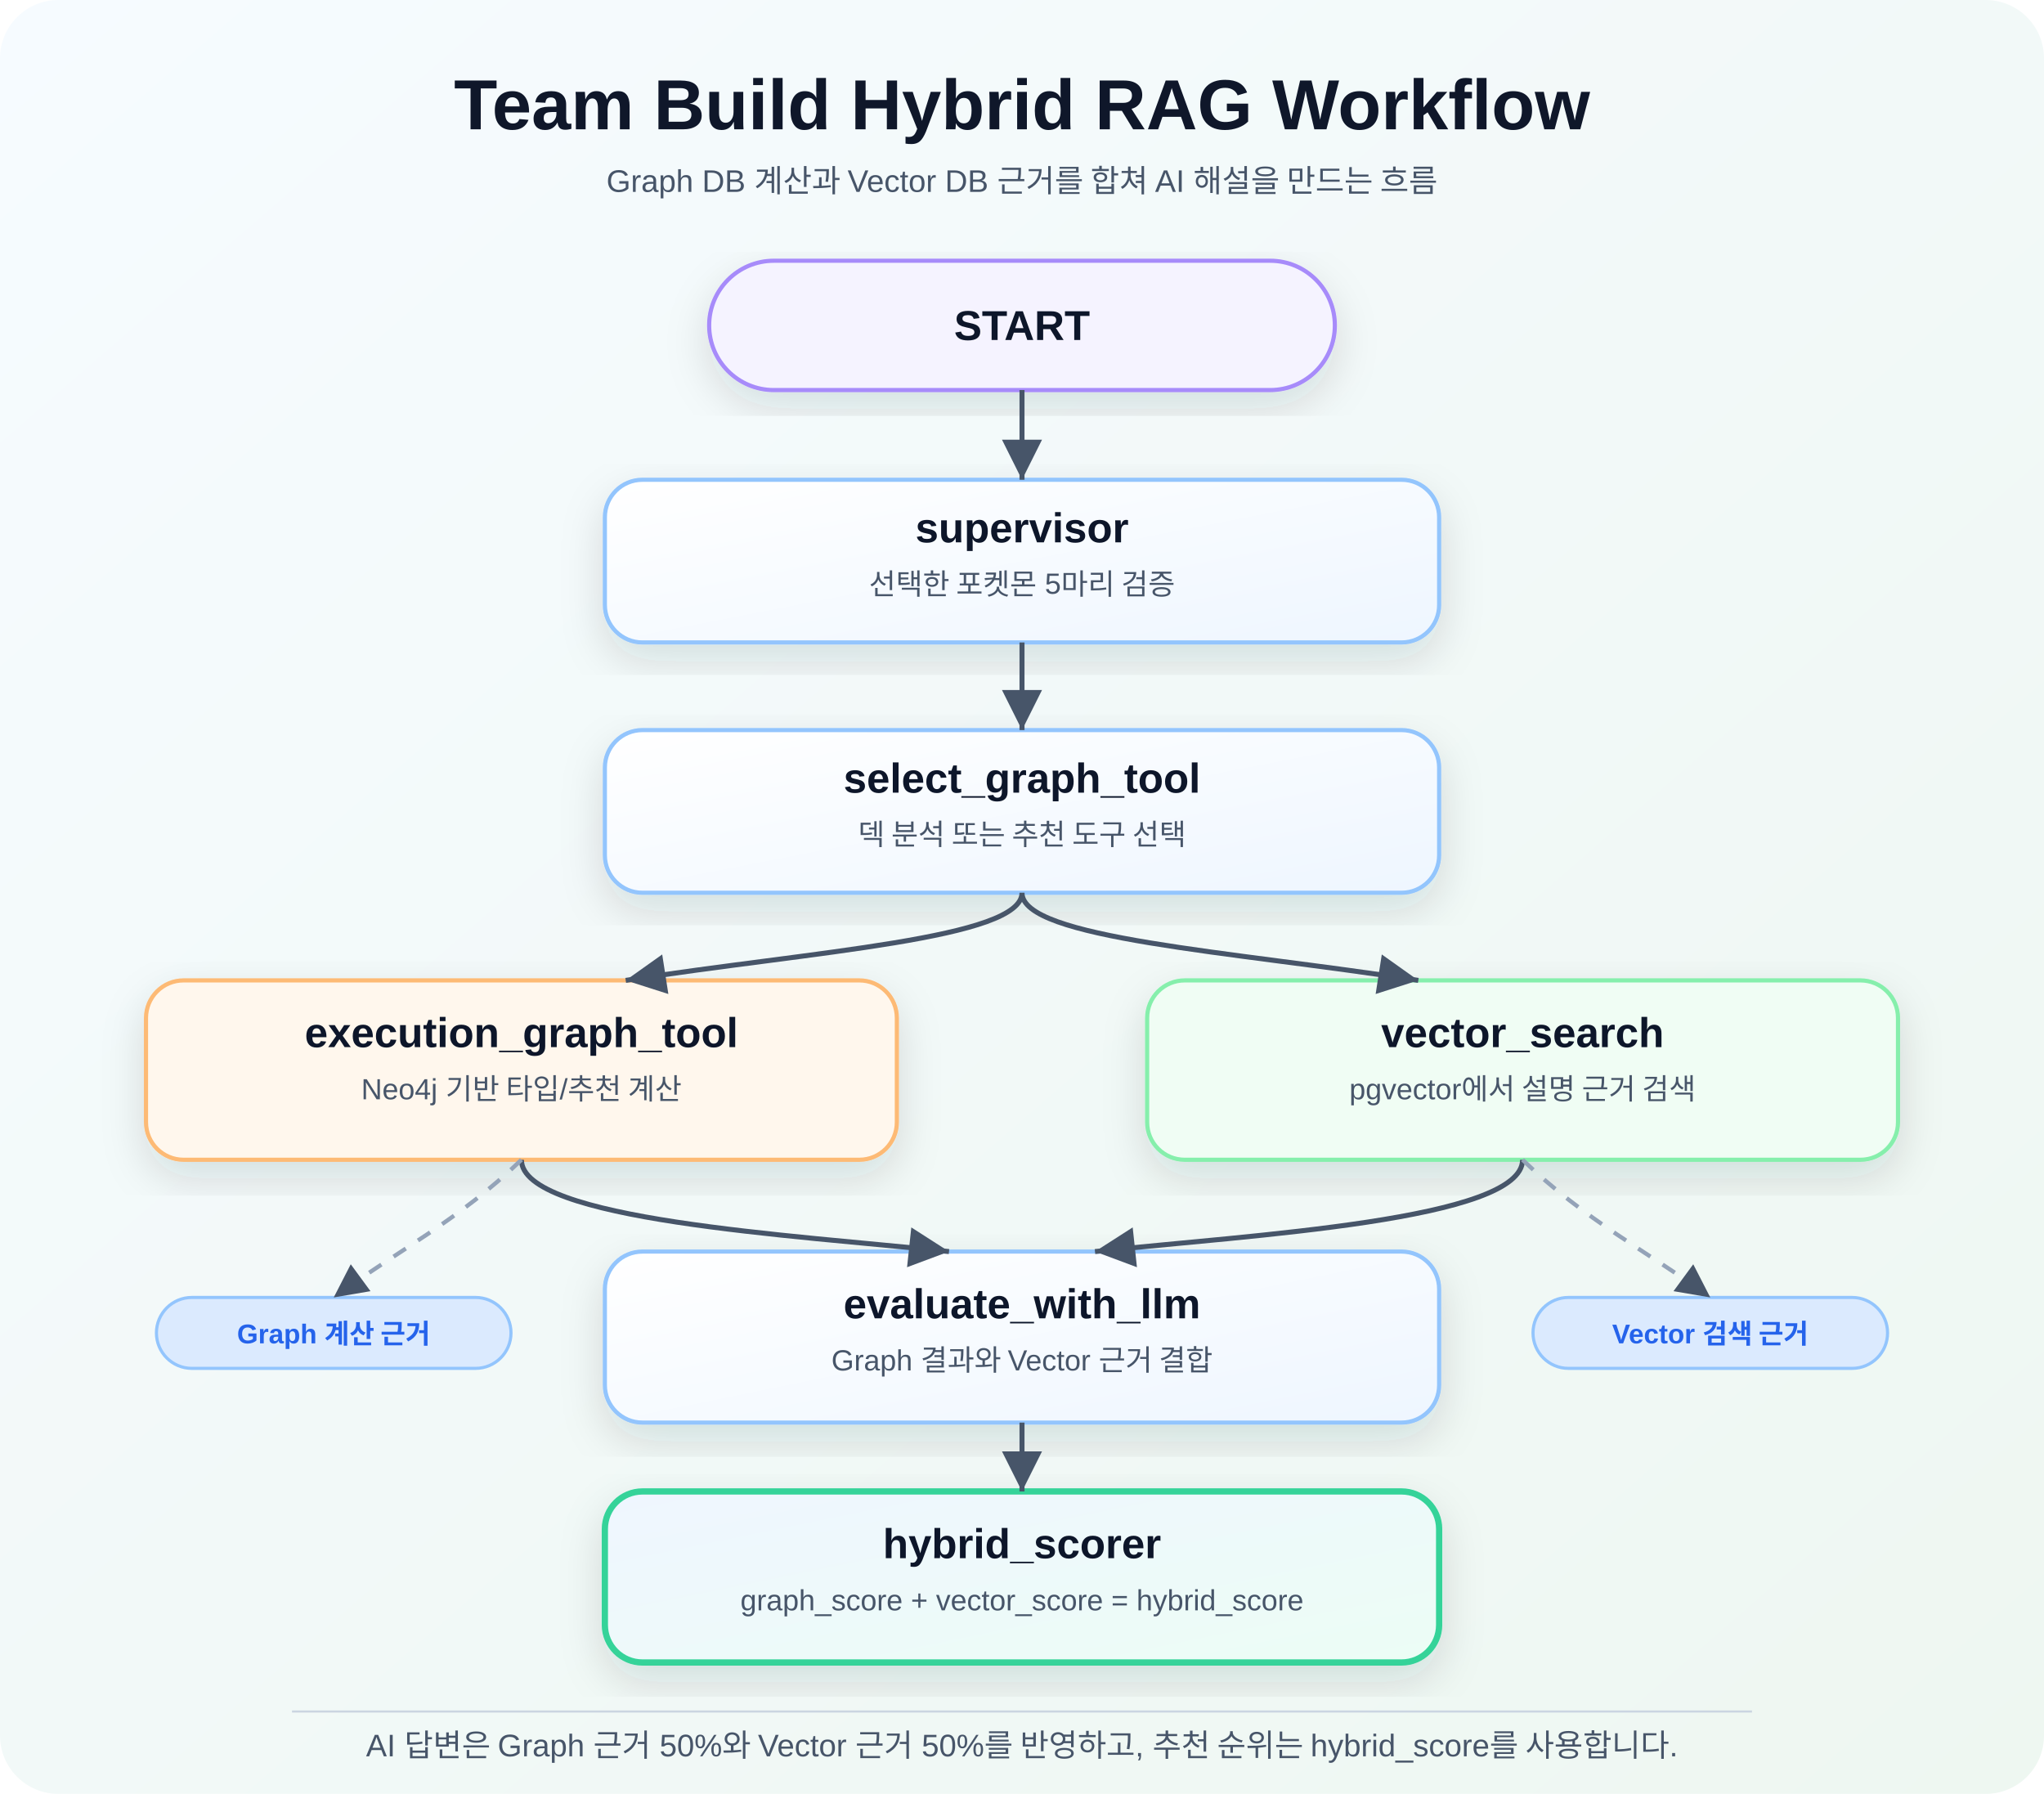
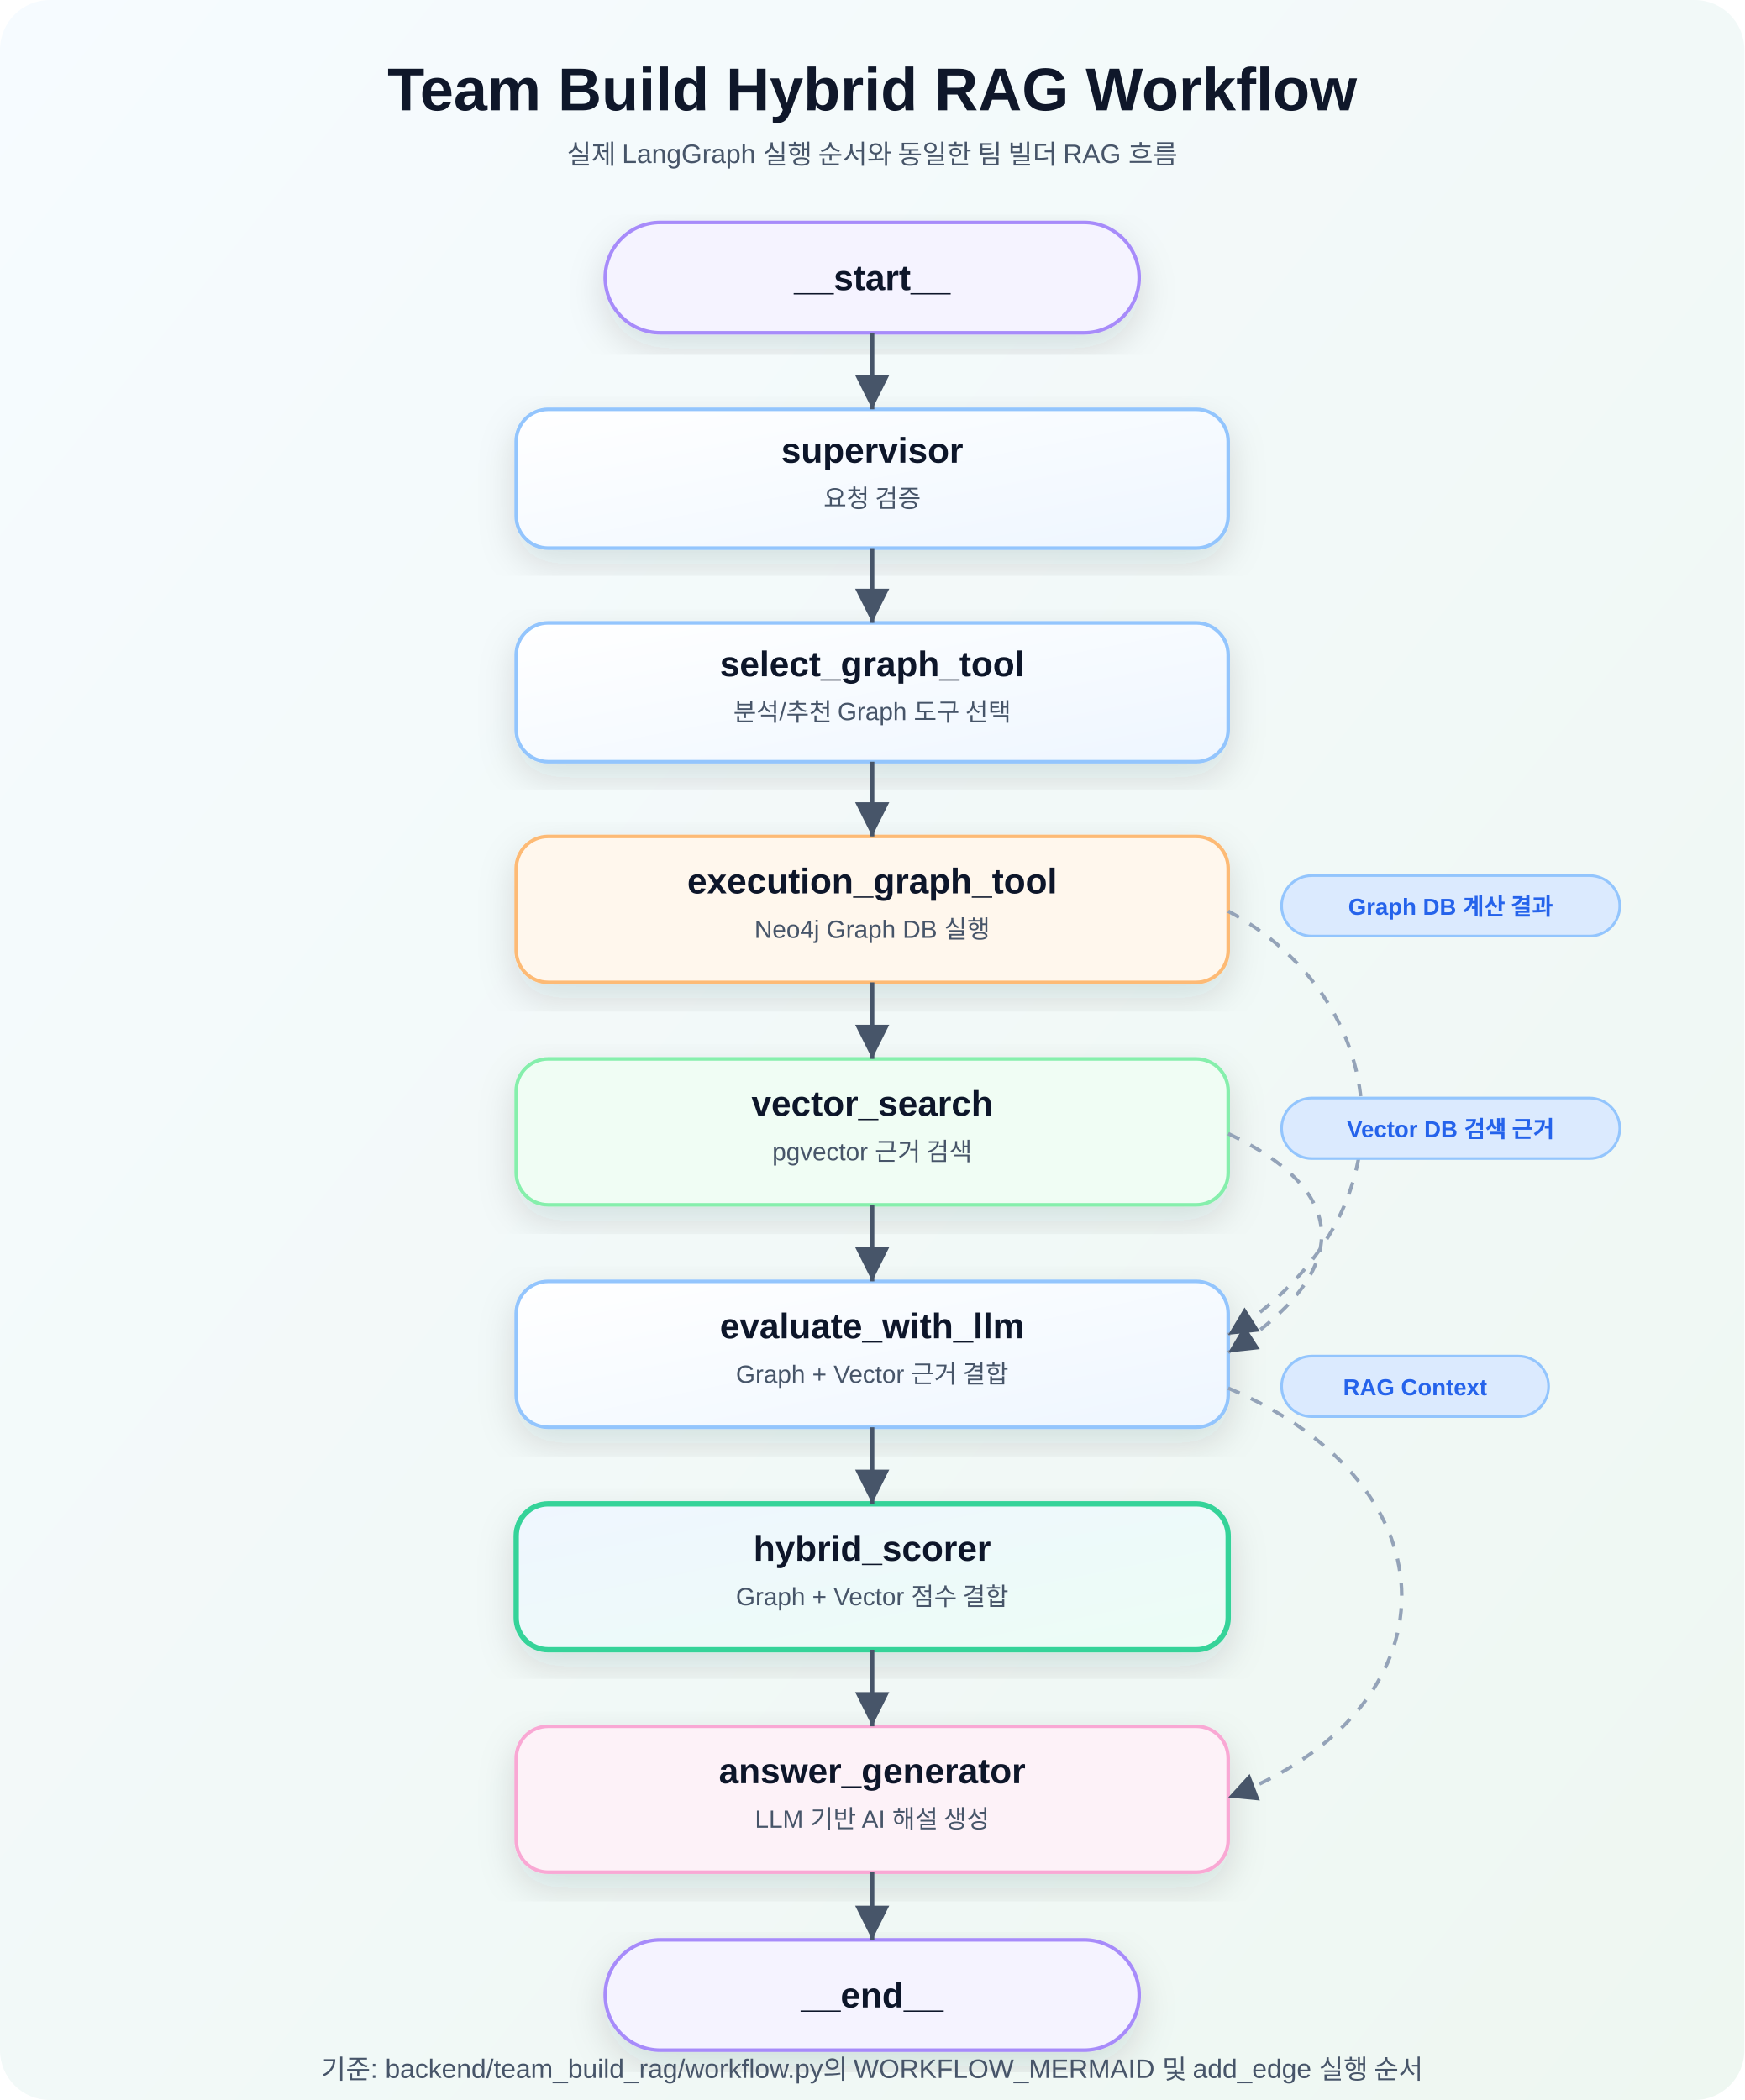
- <svg xmlns="http://www.w3.org/2000/svg" width="980" height="860" viewBox="0 0 980 860">
+ <svg xmlns="http://www.w3.org/2000/svg" width="980" height="1180" viewBox="0 0 980 1180">
  <defs>
    <linearGradient id="bg" x1="0" x2="1" y1="0" y2="1">
      <stop offset="0%" stop-color="#f6fbff" />
      <stop offset="100%" stop-color="#eef7f1" />
    </linearGradient>
    <linearGradient id="node" x1="0" x2="1" y1="0" y2="1">
      <stop offset="0%" stop-color="#ffffff" />
      <stop offset="100%" stop-color="#eef6ff" />
    </linearGradient>
    <linearGradient id="hybrid" x1="0" x2="1" y1="0" y2="1">
      <stop offset="0%" stop-color="#eff6ff" />
      <stop offset="100%" stop-color="#ecfdf5" />
    </linearGradient>
    <filter id="shadow" x="-20%" y="-20%" width="140%" height="140%">
      <feDropShadow dx="0" dy="8" stdDeviation="10" flood-color="#1f2937" flood-opacity="0.13" />
    </filter>
    <marker id="arrow" markerWidth="12" markerHeight="12" refX="10" refY="6" orient="auto">
      <path d="M2,2 L10,6 L2,10 Z" fill="#475569" />
    </marker>
    <style>
      .title { font: 800 34px "Malgun Gothic", "Apple SD Gothic Neo", Arial, sans-serif; fill: #0f172a; }
      .subtitle { font: 500 15px "Malgun Gothic", "Apple SD Gothic Neo", Arial, sans-serif; fill: #475569; }
      .node-title { font: 800 20px "Malgun Gothic", "Apple SD Gothic Neo", Arial, sans-serif; fill: #0f172a; }
      .node-desc { font: 500 14px "Malgun Gothic", "Apple SD Gothic Neo", Arial, sans-serif; fill: #475569; }
      .small { font: 700 13px "Malgun Gothic", "Apple SD Gothic Neo", Arial, sans-serif; fill: #2563eb; }
      .edge { stroke: #475569; stroke-width: 2.4; fill: none; marker-end: url(#arrow); }
      .dash { stroke: #94a3b8; stroke-width: 2; stroke-dasharray: 7 7; fill: none; marker-end: url(#arrow); }
      .pill { fill: #dbeafe; stroke: #93c5fd; stroke-width: 1.5; }
    </style>
  </defs>
-   <rect width="980" height="860" rx="28" fill="url(#bg)" />
+   <rect width="980" height="1180" rx="28" fill="url(#bg)" />
  <text x="490" y="62" text-anchor="middle" class="title">Team Build Hybrid RAG Workflow</text>
  <text x="490" y="92" text-anchor="middle" class="subtitle">
-     Graph DB 계산과 Vector DB 근거를 합쳐 AI 해설을 만드는 흐름
+     실제 LangGraph 실행 순서와 동일한 팀 빌더 RAG 흐름
  </text>
  <g filter="url(#shadow)">
    <rect x="340" y="125" width="300" height="62" rx="31" fill="#f5f3ff" stroke="#a78bfa" stroke-width="2" />
-     <text x="490" y="163" text-anchor="middle" class="node-title">START</text>
+     <text x="490" y="163" text-anchor="middle" class="node-title">__start__</text>
  </g>
  <g filter="url(#shadow)">
    <rect x="290" y="230" width="400" height="78" rx="18" fill="url(#node)" stroke="#93c5fd" stroke-width="2" />
    <text x="490" y="260" text-anchor="middle" class="node-title">supervisor</text>
-     <text x="490" y="285" text-anchor="middle" class="node-desc">선택한 포켓몬 5마리 검증</text>
+     <text x="490" y="285" text-anchor="middle" class="node-desc">요청 검증</text>
  </g>
  <g filter="url(#shadow)">
    <rect x="290" y="350" width="400" height="78" rx="18" fill="url(#node)" stroke="#93c5fd" stroke-width="2" />
    <text x="490" y="380" text-anchor="middle" class="node-title">select_graph_tool</text>
-     <text x="490" y="405" text-anchor="middle" class="node-desc">덱 분석 또는 추천 도구 선택</text>
+     <text x="490" y="405" text-anchor="middle" class="node-desc">분석/추천 Graph 도구 선택</text>
  </g>
  <g filter="url(#shadow)">
-     <rect x="70" y="470" width="360" height="86" rx="18" fill="#fff7ed" stroke="#fdba74" stroke-width="2" />
-     <text x="250" y="502" text-anchor="middle" class="node-title">execution_graph_tool</text>
-     <text x="250" y="527" text-anchor="middle" class="node-desc">Neo4j 기반 타입/추천 계산</text>
+     <rect x="290" y="470" width="400" height="82" rx="18" fill="#fff7ed" stroke="#fdba74" stroke-width="2" />
+     <text x="490" y="502" text-anchor="middle" class="node-title">execution_graph_tool</text>
+     <text x="490" y="527" text-anchor="middle" class="node-desc">Neo4j Graph DB 실행</text>
  </g>
  <g filter="url(#shadow)">
-     <rect x="550" y="470" width="360" height="86" rx="18" fill="#f0fdf4" stroke="#86efac" stroke-width="2" />
-     <text x="730" y="502" text-anchor="middle" class="node-title">vector_search</text>
-     <text x="730" y="527" text-anchor="middle" class="node-desc">pgvector에서 설명 근거 검색</text>
+     <rect x="290" y="595" width="400" height="82" rx="18" fill="#f0fdf4" stroke="#86efac" stroke-width="2" />
+     <text x="490" y="627" text-anchor="middle" class="node-title">vector_search</text>
+     <text x="490" y="652" text-anchor="middle" class="node-desc">pgvector 근거 검색</text>
  </g>
  <g filter="url(#shadow)">
-     <rect x="290" y="600" width="400" height="82" rx="18" fill="url(#node)" stroke="#93c5fd" stroke-width="2" />
-     <text x="490" y="632" text-anchor="middle" class="node-title">evaluate_with_llm</text>
-     <text x="490" y="657" text-anchor="middle" class="node-desc">Graph 결과와 Vector 근거 결합</text>
+     <rect x="290" y="720" width="400" height="82" rx="18" fill="url(#node)" stroke="#93c5fd" stroke-width="2" />
+     <text x="490" y="752" text-anchor="middle" class="node-title">evaluate_with_llm</text>
+     <text x="490" y="777" text-anchor="middle" class="node-desc">Graph + Vector 근거 결합</text>
  </g>
  <g filter="url(#shadow)">
-     <rect x="290" y="715" width="400" height="82" rx="18" fill="url(#hybrid)" stroke="#34d399" stroke-width="3" />
-     <text x="490" y="747" text-anchor="middle" class="node-title">hybrid_scorer</text>
-     <text x="490" y="772" text-anchor="middle" class="node-desc">graph_score + vector_score = hybrid_score</text>
+     <rect x="290" y="845" width="400" height="82" rx="18" fill="url(#hybrid)" stroke="#34d399" stroke-width="3" />
+     <text x="490" y="877" text-anchor="middle" class="node-title">hybrid_scorer</text>
+     <text x="490" y="902" text-anchor="middle" class="node-desc">Graph + Vector 점수 결합</text>
+   </g>
+   <g filter="url(#shadow)">
+     <rect x="290" y="970" width="400" height="82" rx="18" fill="#fdf2f8" stroke="#f9a8d4" stroke-width="2" />
+     <text x="490" y="1002" text-anchor="middle" class="node-title">answer_generator</text>
+     <text x="490" y="1027" text-anchor="middle" class="node-desc">LLM 기반 AI 해설 생성</text>
+   </g>
+   <g filter="url(#shadow)">
+     <rect x="340" y="1090" width="300" height="62" rx="31" fill="#f5f3ff" stroke="#a78bfa" stroke-width="2" />
+     <text x="490" y="1128" text-anchor="middle" class="node-title">__end__</text>
  </g>
  <path class="edge" d="M490 187 L490 230" />
  <path class="edge" d="M490 308 L490 350" />
-   <path class="edge" d="M490 428 C490 450 390 456 300 470" />
-   <path class="edge" d="M490 428 C490 450 590 456 680 470" />
-   <path class="edge" d="M250 556 C250 585 380 592 455 600" />
-   <path class="edge" d="M730 556 C730 585 600 592 525 600" />
-   <path class="edge" d="M490 682 L490 715" />
-   <g transform="translate(75 622)">
-     <rect width="170" height="34" rx="17" class="pill" />
-     <text x="85" y="22" text-anchor="middle" class="small">Graph 계산 근거</text>
+   <path class="edge" d="M490 428 L490 470" />
+   <path class="edge" d="M490 552 L490 595" />
+   <path class="edge" d="M490 677 L490 720" />
+   <path class="edge" d="M490 802 L490 845" />
+   <path class="edge" d="M490 927 L490 970" />
+   <path class="edge" d="M490 1052 L490 1090" />
+   <g transform="translate(720 492)">
+     <rect width="190" height="34" rx="17" class="pill" />
+     <text x="95" y="22" text-anchor="middle" class="small">Graph DB 계산 결과</text>
  </g>
-   <path class="dash" d="M250 556 C220 585 190 600 160 622" />
-   <g transform="translate(735 622)">
-     <rect width="170" height="34" rx="17" class="pill" />
-     <text x="85" y="22" text-anchor="middle" class="small">Vector 검색 근거</text>
+   <path class="dash" d="M690 512 C780 560 800 680 690 750" />
+   <g transform="translate(720 617)">
+     <rect width="190" height="34" rx="17" class="pill" />
+     <text x="95" y="22" text-anchor="middle" class="small">Vector DB 검색 근거</text>
  </g>
-   <path class="dash" d="M730 556 C760 585 790 600 820 622" />
-   <g transform="translate(140 820)">
-     <rect width="700" height="1" fill="#cbd5e1" />
+   <path class="dash" d="M690 637 C760 670 760 715 690 760" />
+   <g transform="translate(720 762)">
+     <rect width="150" height="34" rx="17" class="pill" />
+     <text x="75" y="22" text-anchor="middle" class="small">RAG Context</text>
  </g>
-   <text x="490" y="842" text-anchor="middle" class="subtitle">
-     AI 답변은 Graph 근거 50%와 Vector 근거 50%를 반영하고, 추천 순위는 hybrid_score를 사용합니다.
+   <path class="dash" d="M690 780 C820 835 820 960 690 1010" />
+   <text x="490" y="1168" text-anchor="middle" class="subtitle">
+     기준: backend/team_build_rag/workflow.py의 WORKFLOW_MERMAID 및 add_edge 실행 순서
  </text>
</svg>
